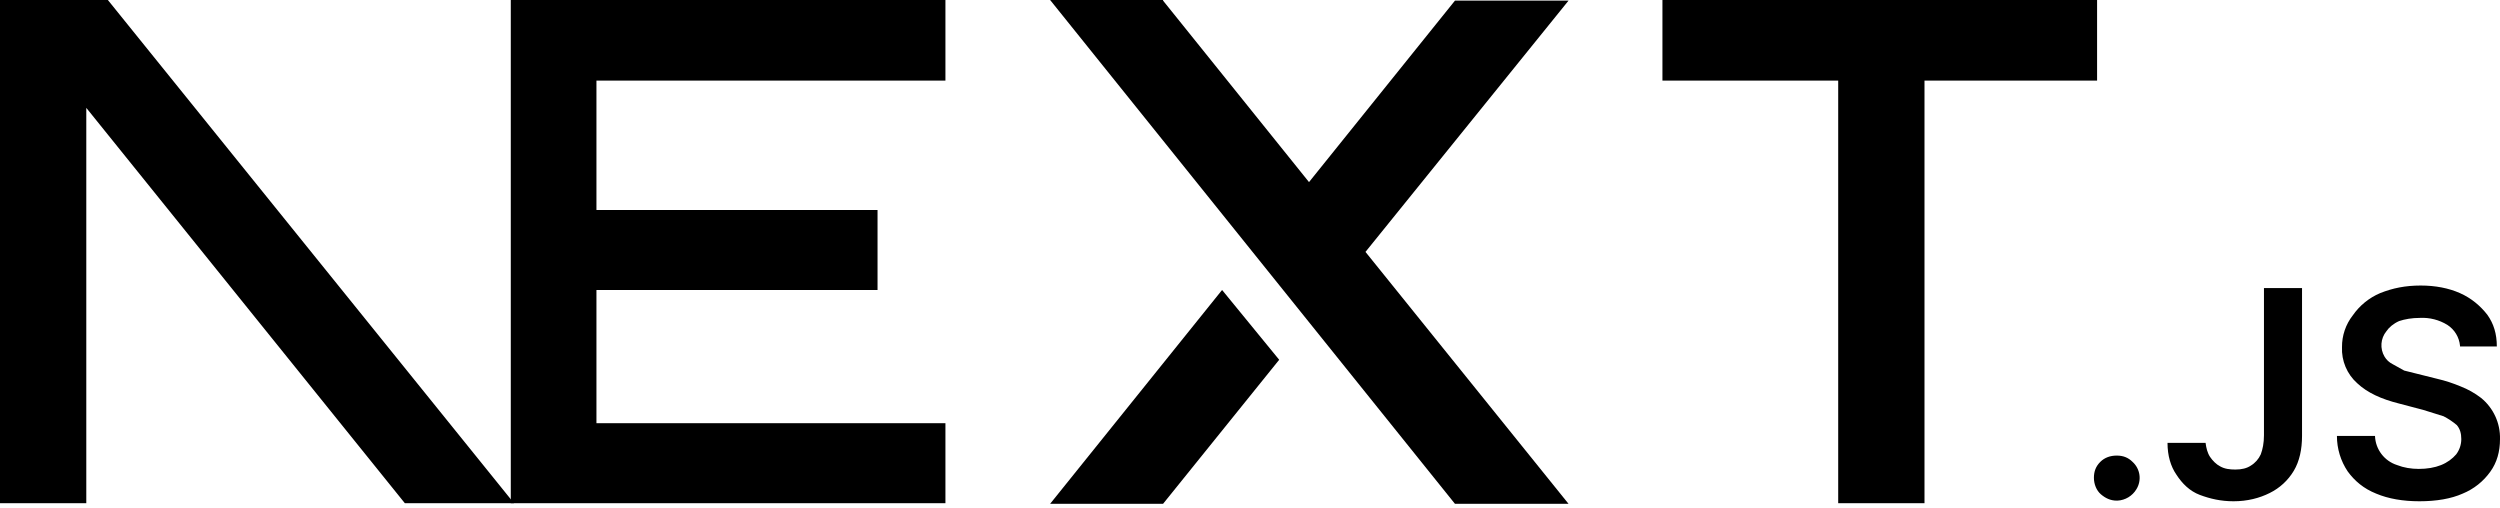
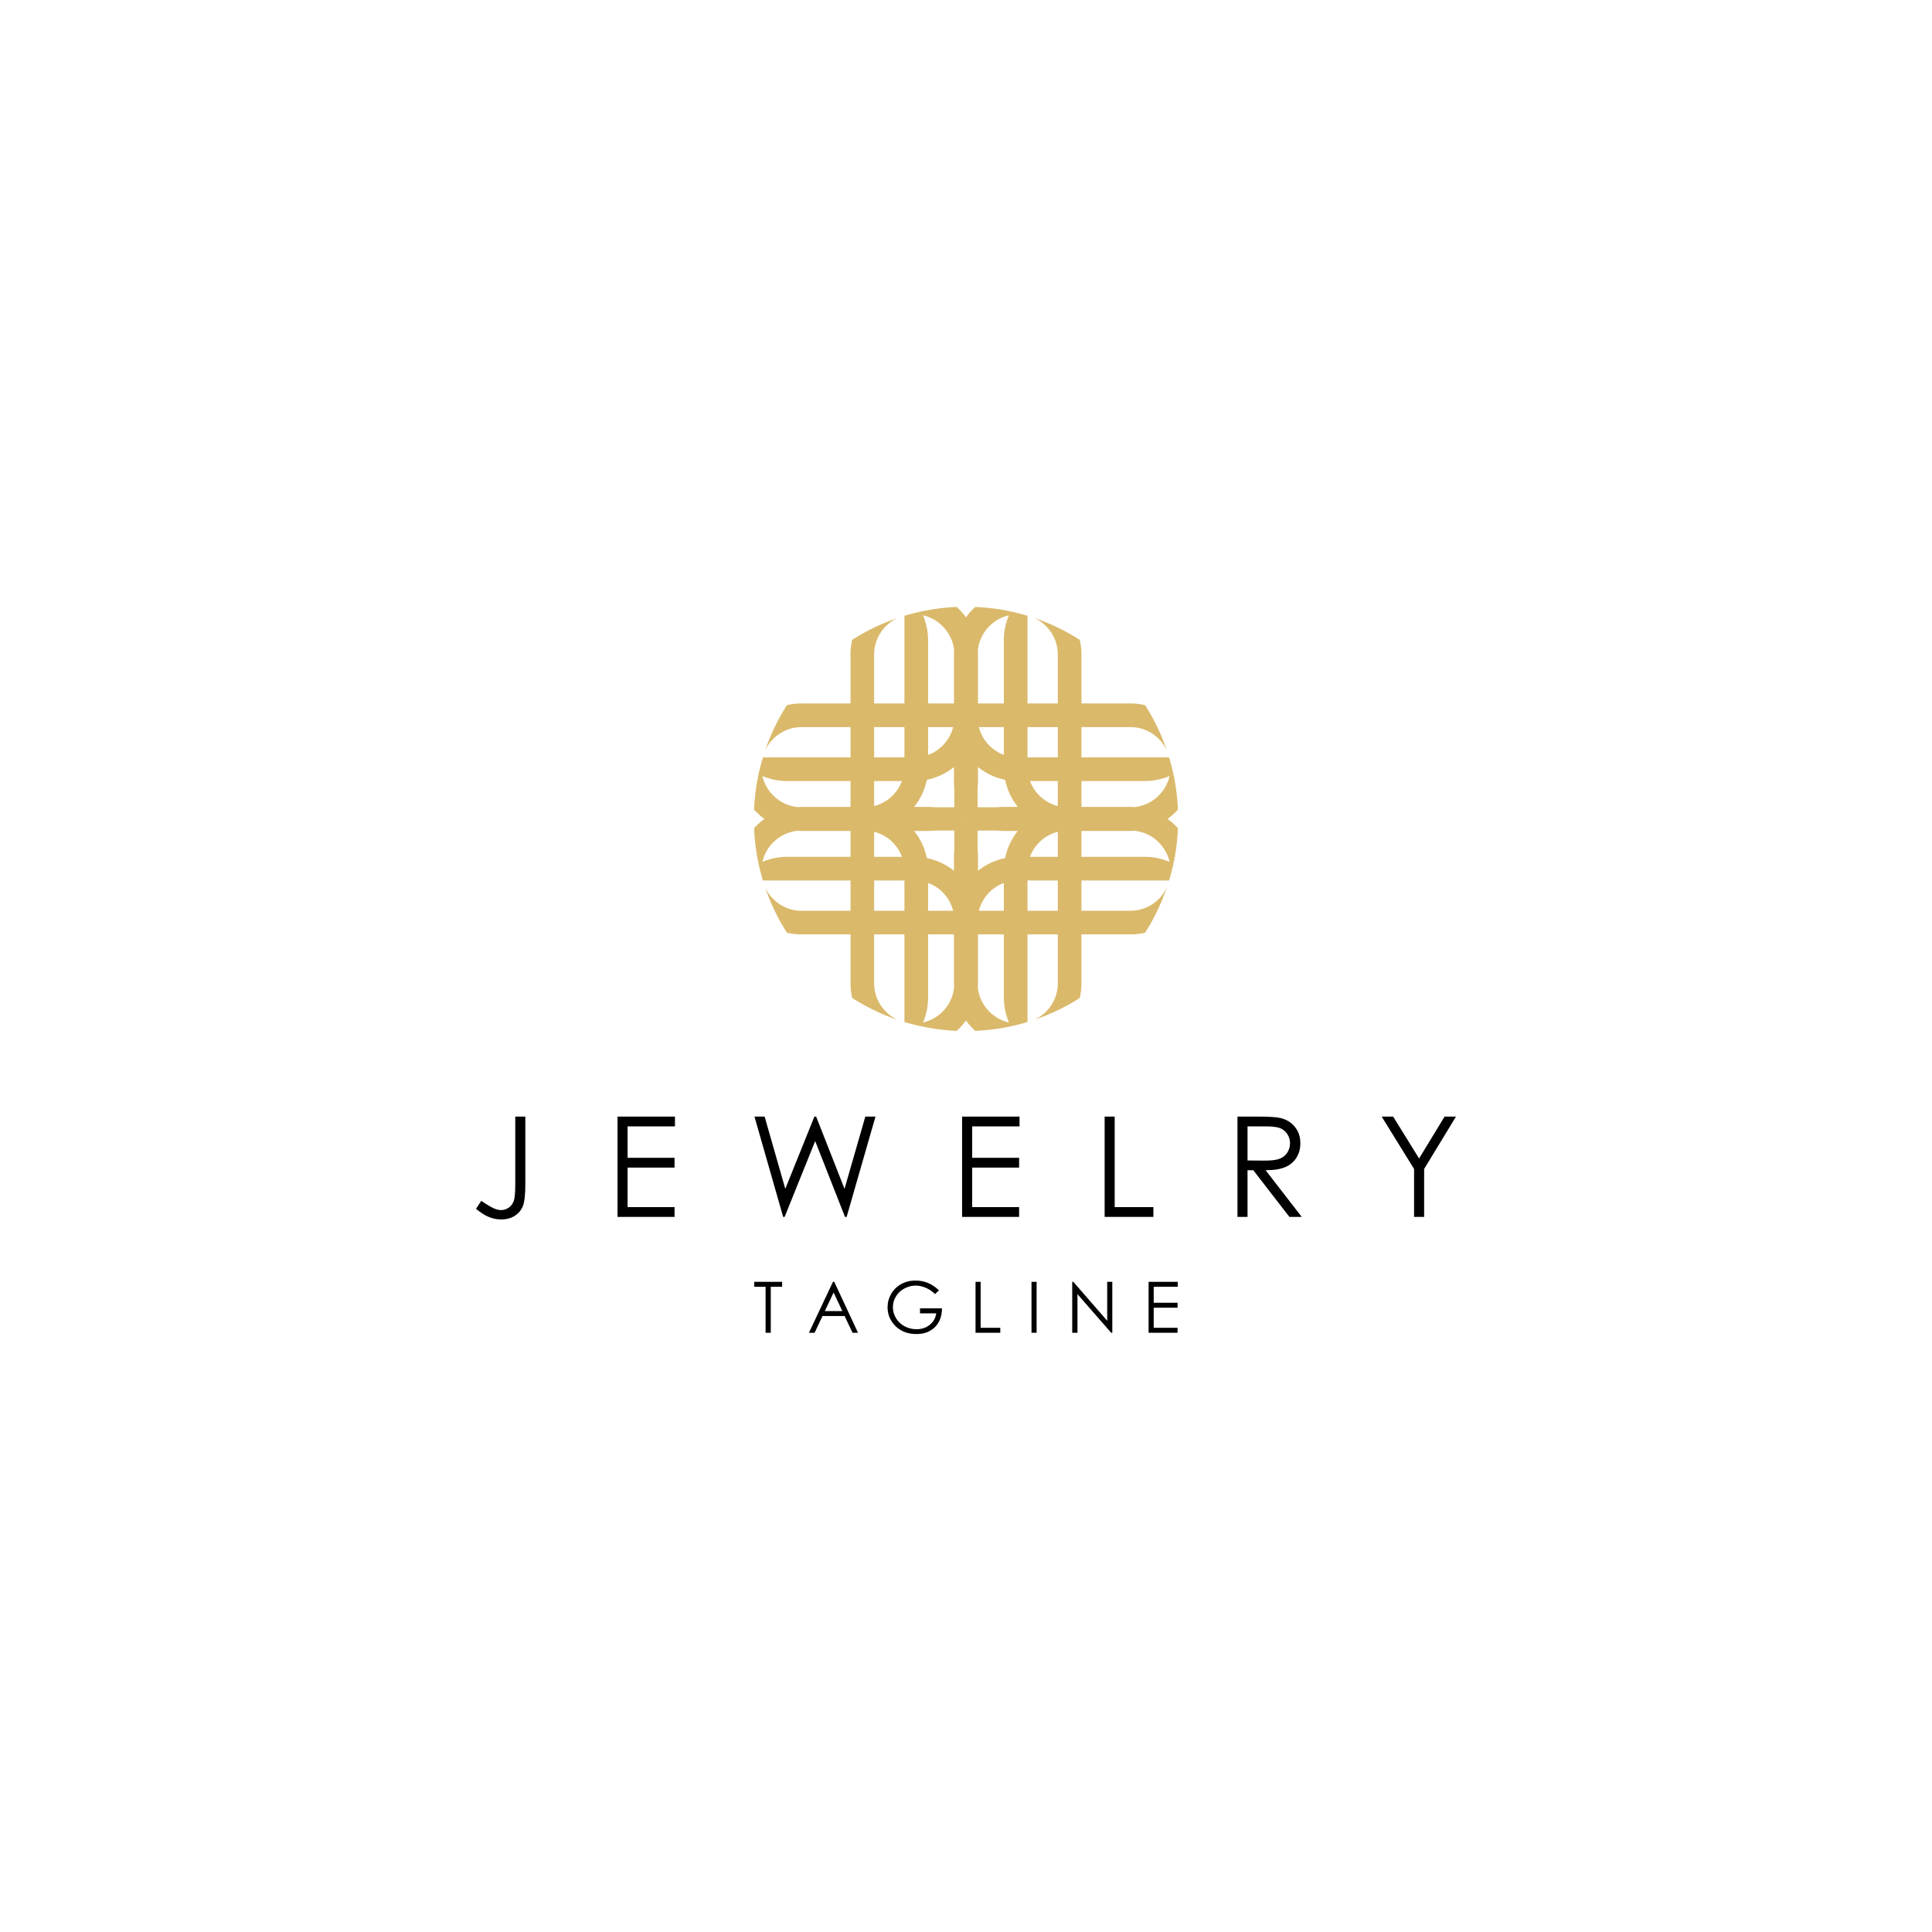
- <svg xmlns="http://www.w3.org/2000/svg" fill="none" viewBox="0 0 394 80">
-   <path fill="#000" d="M262 0h68.5v12.7h-27.2v66.6h-13.6V12.7H262V0ZM149 0v12.7H94v20.4h44.3v12.6H94v21h55v12.6H80.5V0h68.7zm34.3 0h-17.8l63.8 79.4h17.9l-32-39.7 32-39.6h-17.9l-23 28.6-23-28.6zm18.3 56.7-9-11-27.1 33.7h17.8l18.3-22.7z" />
-   <path fill="#000" d="M81 79.3 17 0H0v79.3h13.6V17l50.2 62.3H81Zm252.6-.4c-1 0-1.8-.4-2.5-1s-1.1-1.6-1.1-2.6.3-1.8 1-2.5 1.6-1 2.6-1 1.8.3 2.5 1a3.4 3.4 0 0 1 .6 4.3 3.7 3.7 0 0 1-3 1.8zm23.2-33.5h6v23.3c0 2.1-.4 4-1.3 5.5a9.1 9.1 0 0 1-3.8 3.5c-1.6.8-3.5 1.3-5.7 1.3-2 0-3.7-.4-5.3-1s-2.8-1.8-3.7-3.2c-.9-1.3-1.4-3-1.4-5h6c.1.8.3 1.6.7 2.2s1 1.2 1.6 1.5c.7.4 1.5.5 2.4.5 1 0 1.8-.2 2.4-.6a4 4 0 0 0 1.6-1.8c.3-.8.5-1.8.5-3V45.5zm30.9 9.1a4.4 4.4 0 0 0-2-3.3 7.5 7.5 0 0 0-4.3-1.1c-1.3 0-2.4.2-3.3.5-.9.4-1.6 1-2 1.6a3.5 3.5 0 0 0-.3 4c.3.5.7.9 1.3 1.2l1.8 1 2 .5 3.2.8c1.3.3 2.5.7 3.7 1.2a13 13 0 0 1 3.2 1.8 8.1 8.1 0 0 1 3 6.5c0 2-.5 3.7-1.5 5.1a10 10 0 0 1-4.4 3.5c-1.8.8-4.1 1.2-6.8 1.2-2.6 0-4.9-.4-6.8-1.2-2-.8-3.4-2-4.5-3.5a10 10 0 0 1-1.7-5.6h6a5 5 0 0 0 3.5 4.6c1 .4 2.2.6 3.4.6 1.3 0 2.5-.2 3.5-.6 1-.4 1.8-1 2.4-1.7a4 4 0 0 0 .8-2.4c0-.9-.2-1.6-.7-2.2a11 11 0 0 0-2.1-1.4l-3.2-1-3.8-1c-2.8-.7-5-1.7-6.6-3.2a7.2 7.2 0 0 1-2.4-5.7 8 8 0 0 1 1.7-5 10 10 0 0 1 4.3-3.5c2-.8 4-1.2 6.4-1.2 2.3 0 4.4.4 6.2 1.2 1.8.8 3.2 2 4.3 3.4 1 1.4 1.5 3 1.5 5h-5.8z" />
+ <svg xmlns="http://www.w3.org/2000/svg" width="2500" height="2500" viewBox="0 0 2500 2500">
+   <rect x="-250" y="-250" width="3000" height="3000" fill="rgb(100%, 100%, 100%)" fill-opacity="1" />
+   <path fill-rule="evenodd" fill="rgb(85.547%, 72.459%, 41.968%)" fill-opacity="1" d="M 1131.141 1043.02 C 1147.73 1038.809 1161.211 1026.551 1167.109 1010.68 L 1131.141 1010.68 Z M 1170.34 980.078 L 1170.34 940.859 L 1131.129 940.859 L 1131.129 954.441 L 1131.141 980.078 Z M 1170.34 910.262 L 1170.34 796.828 C 1171.629 796.441 1172.922 796.059 1174.211 795.691 L 1174.121 795.711 C 1194.5 789.859 1215.859 786.32 1237.879 785.371 C 1242.379 789.391 1246.43 793.879 1249.961 798.781 C 1253.488 793.879 1257.539 789.391 1262.031 785.371 C 1284.059 786.32 1305.422 789.859 1325.801 795.711 L 1325.711 795.691 C 1327 796.059 1328.289 796.441 1329.578 796.828 L 1329.578 796.852 L 1329.59 796.859 L 1329.59 910.262 L 1368.789 910.262 L 1368.789 846.82 C 1368.789 840.32 1367.578 834.09 1365.371 828.34 C 1365.262 828.059 1365.148 827.781 1365.039 827.512 L 1365.031 827.48 C 1364.922 827.199 1364.801 826.93 1364.691 826.648 C 1359.629 814.789 1350.281 805.16 1338.609 799.738 L 1338.75 799.789 L 1338.602 799.719 C 1359.359 806.801 1378.988 816.301 1397.18 827.871 L 1397.18 827.891 L 1397.191 827.891 C 1398.641 833.98 1399.398 840.328 1399.398 846.84 L 1399.398 910.262 L 1463.121 910.262 C 1469.531 910.281 1475.781 911.051 1481.77 912.469 C 1493.352 930.66 1502.84 950.301 1509.922 971.059 C 1501.672 953.27 1483.621 940.859 1462.82 940.859 L 1399.398 940.859 L 1399.398 980.078 L 1512.809 980.078 C 1513.199 981.359 1513.578 982.648 1513.949 983.949 L 1513.93 983.859 C 1519.77 1004.238 1523.32 1025.59 1524.27 1047.621 C 1520.25 1052.109 1515.762 1056.16 1510.859 1059.691 C 1515.762 1063.219 1520.25 1067.281 1524.27 1071.77 C 1523.32 1093.801 1519.781 1115.148 1513.93 1135.531 L 1513.949 1135.441 C 1513.578 1136.738 1513.199 1138.031 1512.809 1139.309 L 1399.398 1139.309 L 1399.398 1178.531 L 1462.82 1178.531 C 1483.621 1178.531 1501.672 1166.109 1509.922 1148.328 C 1502.84 1169.09 1493.352 1188.73 1481.77 1206.922 C 1476.691 1208.121 1471.43 1208.859 1466.039 1209.07 L 1399.398 1209.07 L 1399.398 1272.789 C 1399.379 1279.199 1398.609 1285.441 1397.191 1291.441 C 1379 1303.012 1359.371 1312.512 1338.609 1319.578 L 1338.809 1319.488 L 1338.602 1319.559 C 1356.379 1311.309 1368.789 1293.27 1368.789 1272.461 L 1368.789 1209.07 L 1329.59 1209.07 L 1329.59 1322.469 C 1328.301 1322.859 1327.012 1323.238 1325.719 1323.609 L 1325.809 1323.602 C 1305.422 1329.441 1284.07 1332.98 1262.039 1333.941 C 1257.551 1329.922 1253.5 1325.422 1249.969 1320.52 C 1246.441 1325.422 1242.379 1329.922 1237.891 1333.941 C 1215.871 1332.98 1194.512 1329.441 1174.129 1323.602 L 1174.219 1323.609 C 1172.93 1323.238 1171.641 1322.859 1170.352 1322.469 L 1170.352 1322.449 L 1170.34 1322.449 L 1170.34 1209.07 L 1131.129 1209.07 L 1131.129 1272.48 C 1131.141 1278.34 1132.121 1283.969 1133.922 1289.23 C 1134.02 1289.512 1134.121 1289.789 1134.219 1290.078 L 1134.23 1290.102 L 1134.551 1290.941 L 1134.559 1290.961 C 1134.672 1291.238 1134.77 1291.52 1134.891 1291.801 L 1134.898 1291.82 C 1135.012 1292.102 1135.121 1292.379 1135.238 1292.648 C 1140.301 1304.512 1149.648 1314.148 1161.32 1319.559 L 1161.18 1319.512 L 1161.328 1319.59 C 1140.57 1312.512 1120.93 1303.012 1102.75 1291.441 L 1102.738 1291.422 L 1102.738 1291.41 C 1101.531 1286.328 1100.801 1281.07 1100.59 1275.68 L 1100.59 1209.07 L 1033.961 1209.07 C 1028.57 1208.859 1023.309 1208.121 1018.23 1206.922 C 1006.648 1188.73 997.156 1169.09 990.078 1148.328 C 998.328 1166.109 1016.379 1178.531 1037.18 1178.531 L 1100.59 1178.531 L 1100.59 1139.309 L 987.191 1139.309 C 986.801 1138.031 986.422 1136.738 986.051 1135.441 L 986.066 1135.531 C 980.223 1115.148 976.684 1093.801 975.73 1071.77 C 979.746 1067.281 984.242 1063.219 989.141 1059.691 C 984.242 1056.16 979.746 1052.109 975.73 1047.621 C 976.684 1025.59 980.223 1004.238 986.066 983.859 L 986.051 983.949 C 986.422 982.648 986.801 981.359 987.191 980.078 L 1100.59 980.078 L 1100.59 940.859 L 1037.18 940.859 C 1016.379 940.859 998.328 953.27 990.078 971.059 C 997.156 950.301 1006.648 930.66 1018.23 912.469 C 1024.32 911.031 1030.66 910.262 1037.18 910.262 L 1100.59 910.262 L 1100.59 843.602 C 1100.801 838.211 1101.531 832.949 1102.738 827.871 C 1120.922 816.301 1140.559 806.801 1161.32 799.719 L 1161.121 799.809 L 1161.328 799.738 C 1143.551 807.988 1131.141 826.039 1131.129 846.84 L 1131.129 910.262 Z M 1329.59 940.859 L 1329.59 980.078 L 1368.789 980.078 L 1368.789 940.859 Z M 1332.801 1010.68 L 1332.922 1010.98 L 1332.922 1011 C 1333.051 1011.328 1333.18 1011.648 1333.309 1011.98 L 1333.32 1012 C 1333.449 1012.32 1333.578 1012.648 1333.719 1012.969 L 1333.73 1012.988 C 1340.039 1027.73 1353 1039.02 1368.789 1043.02 L 1368.789 1010.68 Z M 1399.398 1010.68 L 1399.398 1044.148 L 1462.82 1044.148 C 1464.672 1044.148 1466.512 1044.219 1468.328 1044.34 C 1490.5 1041.969 1508.609 1025.488 1513.441 1004.121 C 1503.551 1008.34 1492.691 1010.68 1481.309 1010.68 Z M 1399.398 1075.238 L 1399.398 1108.711 L 1481.309 1108.711 C 1492.691 1108.711 1503.551 1111.051 1513.441 1115.262 C 1508.609 1093.898 1490.5 1077.422 1468.328 1075.051 C 1466.512 1075.172 1464.672 1075.238 1462.82 1075.238 Z M 1368.789 1178.531 L 1368.789 1139.309 L 1329.59 1139.309 L 1329.59 1178.531 Z M 1368.789 1108.711 L 1368.789 1076.289 C 1352.16 1080.5 1338.672 1092.801 1332.781 1108.711 Z M 1170.34 1178.531 L 1170.34 1139.309 L 1131.141 1139.309 L 1131.129 1164.891 L 1131.129 1178.531 Z M 1167.148 1108.711 L 1167.012 1108.32 L 1167 1108.301 C 1166.879 1107.969 1166.75 1107.648 1166.621 1107.328 L 1166.609 1107.301 C 1166.48 1106.98 1166.352 1106.66 1166.211 1106.34 L 1166.199 1106.309 C 1159.891 1091.57 1146.922 1080.281 1131.141 1076.281 L 1131.141 1108.711 Z M 1100.59 1108.711 L 1100.59 1075.238 L 1037.18 1075.238 C 1035.328 1075.238 1033.488 1075.172 1031.672 1075.051 C 1009.5 1077.422 991.391 1093.898 986.562 1115.262 C 996.449 1111.051 1007.309 1108.711 1018.691 1108.711 Z M 1100.59 1044.148 L 1100.59 1010.68 L 1018.691 1010.68 C 1007.309 1010.68 996.449 1008.34 986.562 1004.121 C 991.391 1025.488 1009.5 1041.969 1031.672 1044.34 C 1033.488 1044.219 1035.328 1044.148 1037.18 1044.148 Z M 1233.379 1178.531 C 1229.16 1161.898 1216.859 1148.398 1200.949 1142.512 L 1200.949 1178.531 Z M 1200.949 976.879 C 1216.859 970.988 1229.16 957.488 1233.379 940.859 L 1200.949 940.859 Z M 1200.949 910.262 L 1234.422 910.262 L 1234.422 846.82 C 1234.422 844.969 1234.48 843.129 1234.602 841.309 C 1234.199 837.5 1233.371 833.809 1232.18 830.289 C 1232.07 829.98 1231.961 829.66 1231.852 829.352 L 1231.84 829.328 C 1231.73 829.02 1231.621 828.711 1231.5 828.41 L 1231.488 828.379 C 1231.371 828.07 1231.25 827.77 1231.129 827.469 C 1224.801 811.879 1211.09 800 1194.398 796.23 L 1194.602 796.691 L 1194.781 797.129 L 1194.789 797.16 L 1194.969 797.602 L 1194.98 797.621 L 1195.16 798.07 L 1195.172 798.09 L 1195.34 798.539 L 1195.352 798.559 L 1195.531 799.012 L 1195.539 799.031 L 1195.711 799.48 L 1195.711 799.512 L 1195.879 799.961 L 1195.891 799.98 L 1196.059 800.43 L 1196.059 800.449 L 1196.23 800.91 L 1196.238 800.93 L 1196.398 801.391 L 1196.398 801.41 C 1199.352 809.859 1200.949 818.93 1200.949 828.359 Z M 1265.512 910.262 L 1298.969 910.262 L 1298.969 828.328 C 1298.969 816.961 1301.309 806.109 1305.52 796.23 C 1284.16 801.07 1267.691 819.172 1265.32 841.328 C 1265.449 843.16 1265.512 844.988 1265.512 846.84 Z M 1298.969 940.859 L 1266.621 940.859 C 1270.828 957.469 1283.102 970.949 1298.969 976.852 Z M 1298.969 1142.539 C 1283.102 1148.441 1270.828 1161.922 1266.621 1178.531 L 1298.969 1178.531 Z M 1298.969 1209.07 L 1265.512 1209.07 L 1265.512 1272.48 C 1265.512 1274.34 1265.449 1276.172 1265.32 1277.988 C 1265.73 1281.809 1266.559 1285.488 1267.75 1289.02 C 1267.859 1289.328 1267.961 1289.641 1268.078 1289.949 L 1268.078 1289.98 C 1268.199 1290.289 1268.309 1290.59 1268.43 1290.898 L 1268.441 1290.922 C 1268.551 1291.23 1268.68 1291.539 1268.801 1291.84 C 1275.129 1307.43 1288.84 1319.301 1305.531 1323.078 L 1305.328 1322.609 L 1305.148 1322.172 L 1305.141 1322.148 L 1304.961 1321.699 L 1304.949 1321.68 L 1304.77 1321.238 L 1304.762 1321.211 L 1304.578 1320.77 L 1304.578 1320.738 L 1304.391 1320.27 L 1304.219 1319.82 L 1304.211 1319.801 L 1304.051 1319.352 L 1304.039 1319.32 L 1303.871 1318.871 L 1303.859 1318.852 L 1303.699 1318.398 L 1303.691 1318.371 L 1303.531 1317.922 L 1303.52 1317.898 L 1303.371 1317.441 C 1300.52 1309.121 1298.969 1300.199 1298.969 1290.949 Z M 1234.422 1209.07 L 1200.949 1209.07 L 1200.949 1290.969 C 1200.949 1302.34 1198.621 1313.191 1194.41 1323.07 C 1215.77 1318.238 1232.238 1300.129 1234.602 1277.969 C 1234.48 1276.148 1234.422 1274.309 1234.422 1272.461 Z M 1182.852 1044.148 L 1201.559 1044.148 C 1204.559 1044.148 1207.531 1044.32 1210.449 1044.629 L 1234.898 1044.629 L 1234.898 1020.078 C 1234.578 1017.172 1234.422 1014.199 1234.422 1011.199 L 1234.422 992.629 C 1224.352 1000.68 1212.379 1006.422 1199.32 1009.059 C 1196.672 1022.129 1190.91 1034.09 1182.852 1044.148 Z M 1265.031 1044.629 L 1289.559 1044.629 C 1292.48 1044.32 1295.441 1044.148 1298.441 1044.148 L 1317.09 1044.148 C 1312.531 1038.469 1308.711 1032.172 1305.77 1025.41 L 1305.762 1025.379 C 1305.602 1025.02 1305.449 1024.66 1305.289 1024.289 L 1305.281 1024.27 C 1305.129 1023.898 1304.98 1023.531 1304.828 1023.16 L 1304.82 1023.141 C 1304.672 1022.77 1304.531 1022.398 1304.391 1022.031 L 1304.379 1022 C 1302.781 1017.828 1301.512 1013.512 1300.609 1009.051 C 1287.539 1006.398 1275.57 1000.629 1265.512 992.57 L 1265.512 1011.23 C 1265.512 1014.23 1265.352 1017.199 1265.031 1020.121 Z M 1249.82 1059.859 L 1250 1059.98 L 1250.25 1059.648 L 1250.148 1059.512 L 1250 1059.398 L 1249.719 1059.609 L 1249.68 1059.66 Z M 1182.91 1075.238 L 1201.559 1075.238 C 1204.559 1075.238 1207.52 1075.07 1210.441 1074.762 L 1234.898 1074.762 L 1234.898 1099.199 C 1234.578 1102.121 1234.422 1105.078 1234.422 1108.078 L 1234.422 1126.762 C 1224.359 1118.719 1212.391 1112.969 1199.328 1110.328 C 1198.43 1105.852 1197.148 1101.488 1195.551 1097.301 L 1195.539 1097.281 C 1195.398 1096.91 1195.25 1096.539 1195.109 1096.172 L 1195.102 1096.141 C 1194.949 1095.77 1194.801 1095.41 1194.641 1095.039 L 1194.629 1095.02 C 1194.48 1094.648 1194.328 1094.281 1194.172 1093.922 L 1194.16 1093.898 C 1191.23 1087.172 1187.43 1080.898 1182.91 1075.238 Z M 1265.031 1074.762 L 1289.559 1074.762 C 1292.48 1075.07 1295.441 1075.238 1298.441 1075.238 L 1317.012 1075.238 C 1308.969 1085.301 1303.219 1097.281 1300.59 1110.352 C 1287.531 1113 1275.559 1118.762 1265.512 1126.82 L 1265.512 1108.102 C 1265.512 1105.102 1265.352 1102.141 1265.031 1099.219 L 1265.031 1074.762 " />
+   <path fill-rule="evenodd" fill="rgb(0%, 0%, 0%)" fill-opacity="1" d="M 666.754 1444.859 L 679.77 1444.859 L 679.77 1532.496 C 679.77 1545.969 678.719 1555.344 676.637 1560.617 C 674.527 1565.859 671.062 1570.078 666.148 1573.215 C 661.27 1576.379 655.332 1577.945 648.398 1577.945 C 643.156 1577.945 637.973 1576.922 632.879 1574.902 C 627.785 1572.883 622.121 1569.324 615.941 1564.203 L 622.812 1553.895 C 629.625 1558.629 635.262 1561.973 639.75 1563.902 C 642.703 1565.199 645.598 1565.828 648.43 1565.828 C 652.137 1565.828 655.512 1564.715 658.555 1562.484 C 661.598 1560.258 663.738 1557.273 664.945 1553.566 C 666.148 1549.855 666.754 1542.688 666.754 1532.047 Z M 799.082 1444.859 L 873.398 1444.859 L 873.398 1457.52 L 812.102 1457.52 L 812.102 1498.199 L 872.855 1498.199 L 872.855 1510.859 L 812.102 1510.859 L 812.102 1562.031 L 872.855 1562.031 L 872.855 1574.691 L 799.082 1574.691 Z M 976.281 1444.859 L 989.426 1444.859 L 1016.148 1538.348 L 1053.828 1444.859 L 1056.09 1444.859 L 1092.82 1538.348 L 1119.711 1444.859 L 1132.879 1444.859 L 1095.531 1574.691 L 1093.43 1574.691 L 1054.852 1476.512 L 1015.281 1574.691 L 1013.41 1574.691 Z M 1244.949 1444.859 L 1319.27 1444.859 L 1319.27 1457.52 L 1257.969 1457.52 L 1257.969 1498.199 L 1318.73 1498.199 L 1318.73 1510.859 L 1257.969 1510.859 L 1257.969 1562.031 L 1318.73 1562.031 L 1318.73 1574.691 L 1244.949 1574.691 Z M 1429.391 1444.859 L 1442.41 1444.859 L 1442.41 1562.031 L 1492.488 1562.031 L 1492.488 1574.691 L 1429.391 1574.691 Z M 1601.281 1444.859 L 1627.199 1444.859 C 1641.641 1444.859 1651.43 1445.461 1656.559 1446.641 C 1664.301 1448.391 1670.57 1452.148 1675.391 1457.969 C 1680.238 1463.762 1682.648 1470.898 1682.648 1479.371 C 1682.648 1486.422 1681 1492.629 1677.648 1497.961 C 1674.34 1503.328 1669.578 1507.367 1663.371 1510.109 C 1657.191 1512.852 1648.629 1514.234 1637.719 1514.297 L 1684.461 1574.691 L 1668.52 1574.691 L 1621.781 1514.297 L 1614.301 1514.297 L 1614.301 1574.691 L 1601.281 1574.691 Z M 1614.301 1457.52 L 1614.301 1501.641 L 1636.719 1501.82 C 1645.441 1501.82 1651.852 1501.004 1656.012 1499.352 C 1660.172 1497.691 1663.43 1495.07 1665.781 1491.449 C 1668.102 1487.84 1669.27 1483.801 1669.27 1479.309 C 1669.27 1474.969 1668.102 1470.988 1665.719 1467.43 C 1663.371 1463.879 1660.262 1461.352 1656.398 1459.809 C 1652.578 1458.27 1646.191 1457.52 1637.27 1457.52 Z M 1787.859 1444.859 L 1802.719 1444.859 L 1836.289 1499.078 L 1869.289 1444.859 L 1884.059 1444.859 L 1842.828 1512.609 L 1842.828 1574.691 L 1829.809 1574.691 L 1829.809 1512.609 L 1787.859 1444.859 " />
+   <path fill-rule="evenodd" fill="rgb(0%, 0%, 0%)" fill-opacity="1" d="M 975.98 1665.105 L 975.98 1658.68 L 1012.059 1658.68 L 1012.059 1665.105 L 997.371 1665.105 L 997.371 1724.594 L 990.668 1724.594 L 990.668 1665.105 L 975.98 1665.105 " />
+   <path fill-rule="evenodd" fill="rgb(0%, 0%, 0%)" fill-opacity="1" d="M 1079.512 1658.68 L 1110.27 1724.594 L 1103.18 1724.594 L 1092.891 1702.93 L 1064.32 1702.93 L 1054.078 1724.594 L 1046.738 1724.594 L 1077.859 1658.68 Z M 1078.691 1672.508 L 1067.352 1696.5 L 1089.98 1696.5 Z M 1078.691 1672.508 " />
+   <path fill-rule="evenodd" fill="rgb(0%, 0%, 0%)" fill-opacity="1" d="M 1215.07 1669.723 L 1209.961 1674.559 C 1206.27 1670.949 1202.238 1668.211 1197.84 1666.344 C 1193.449 1664.477 1189.172 1663.543 1184.988 1663.543 C 1179.801 1663.543 1174.859 1664.816 1170.18 1667.355 C 1165.48 1669.895 1161.84 1673.336 1159.27 1677.695 C 1156.691 1682.039 1155.398 1686.633 1155.398 1691.484 C 1155.398 1696.438 1156.73 1701.152 1159.391 1705.637 C 1162.051 1710.102 1165.738 1713.605 1170.441 1716.16 C 1175.148 1718.719 1180.289 1720.004 1185.891 1720.004 C 1192.691 1720.004 1198.441 1718.09 1203.141 1714.277 C 1207.84 1710.469 1210.621 1705.512 1211.488 1699.438 L 1190.469 1699.438 L 1190.469 1693.012 L 1218.93 1693.012 C 1218.871 1703.188 1215.84 1711.281 1209.84 1717.262 C 1203.828 1723.246 1195.809 1726.246 1185.738 1726.246 C 1173.531 1726.246 1163.859 1722.098 1156.73 1713.789 C 1151.25 1707.395 1148.512 1700.004 1148.512 1691.605 C 1148.52 1685.379 1150.09 1679.562 1153.23 1674.176 C 1156.379 1668.805 1160.691 1664.598 1166.172 1661.57 C 1171.672 1658.539 1177.859 1657.027 1184.781 1657.027 C 1190.379 1657.027 1195.66 1658.035 1200.602 1660.039 C 1205.539 1662.059 1210.371 1665.273 1215.07 1669.723 " />
+   <path fill-rule="evenodd" fill="rgb(0%, 0%, 0%)" fill-opacity="1" d="M 1262.352 1658.68 L 1268.961 1658.68 L 1268.961 1718.164 L 1294.379 1718.164 L 1294.379 1724.594 L 1262.352 1724.594 L 1262.352 1658.68 " />
+   <path fill-rule="evenodd" fill="rgb(0%, 0%, 0%)" fill-opacity="1" d="M 1334.762 1658.68 L 1341.371 1658.68 L 1341.371 1724.594 L 1334.762 1724.594 L 1334.762 1658.68 " />
+   <path fill-rule="evenodd" fill="rgb(0%, 0%, 0%)" fill-opacity="1" d="M 1387.449 1724.594 L 1387.449 1658.68 L 1388.871 1658.68 L 1432.711 1709.094 L 1432.711 1658.68 L 1439.32 1658.68 L 1439.32 1724.594 L 1437.82 1724.594 L 1394.238 1674.621 L 1394.238 1724.594 L 1387.449 1724.594 " />
+   <path fill-rule="evenodd" fill="rgb(0%, 0%, 0%)" fill-opacity="1" d="M 1486.289 1658.68 L 1524.02 1658.68 L 1524.02 1665.105 L 1492.898 1665.105 L 1492.898 1685.758 L 1523.738 1685.758 L 1523.738 1692.184 L 1492.898 1692.184 L 1492.898 1718.164 L 1523.738 1718.164 L 1523.738 1724.594 L 1486.289 1724.594 L 1486.289 1658.68 " />
</svg>
